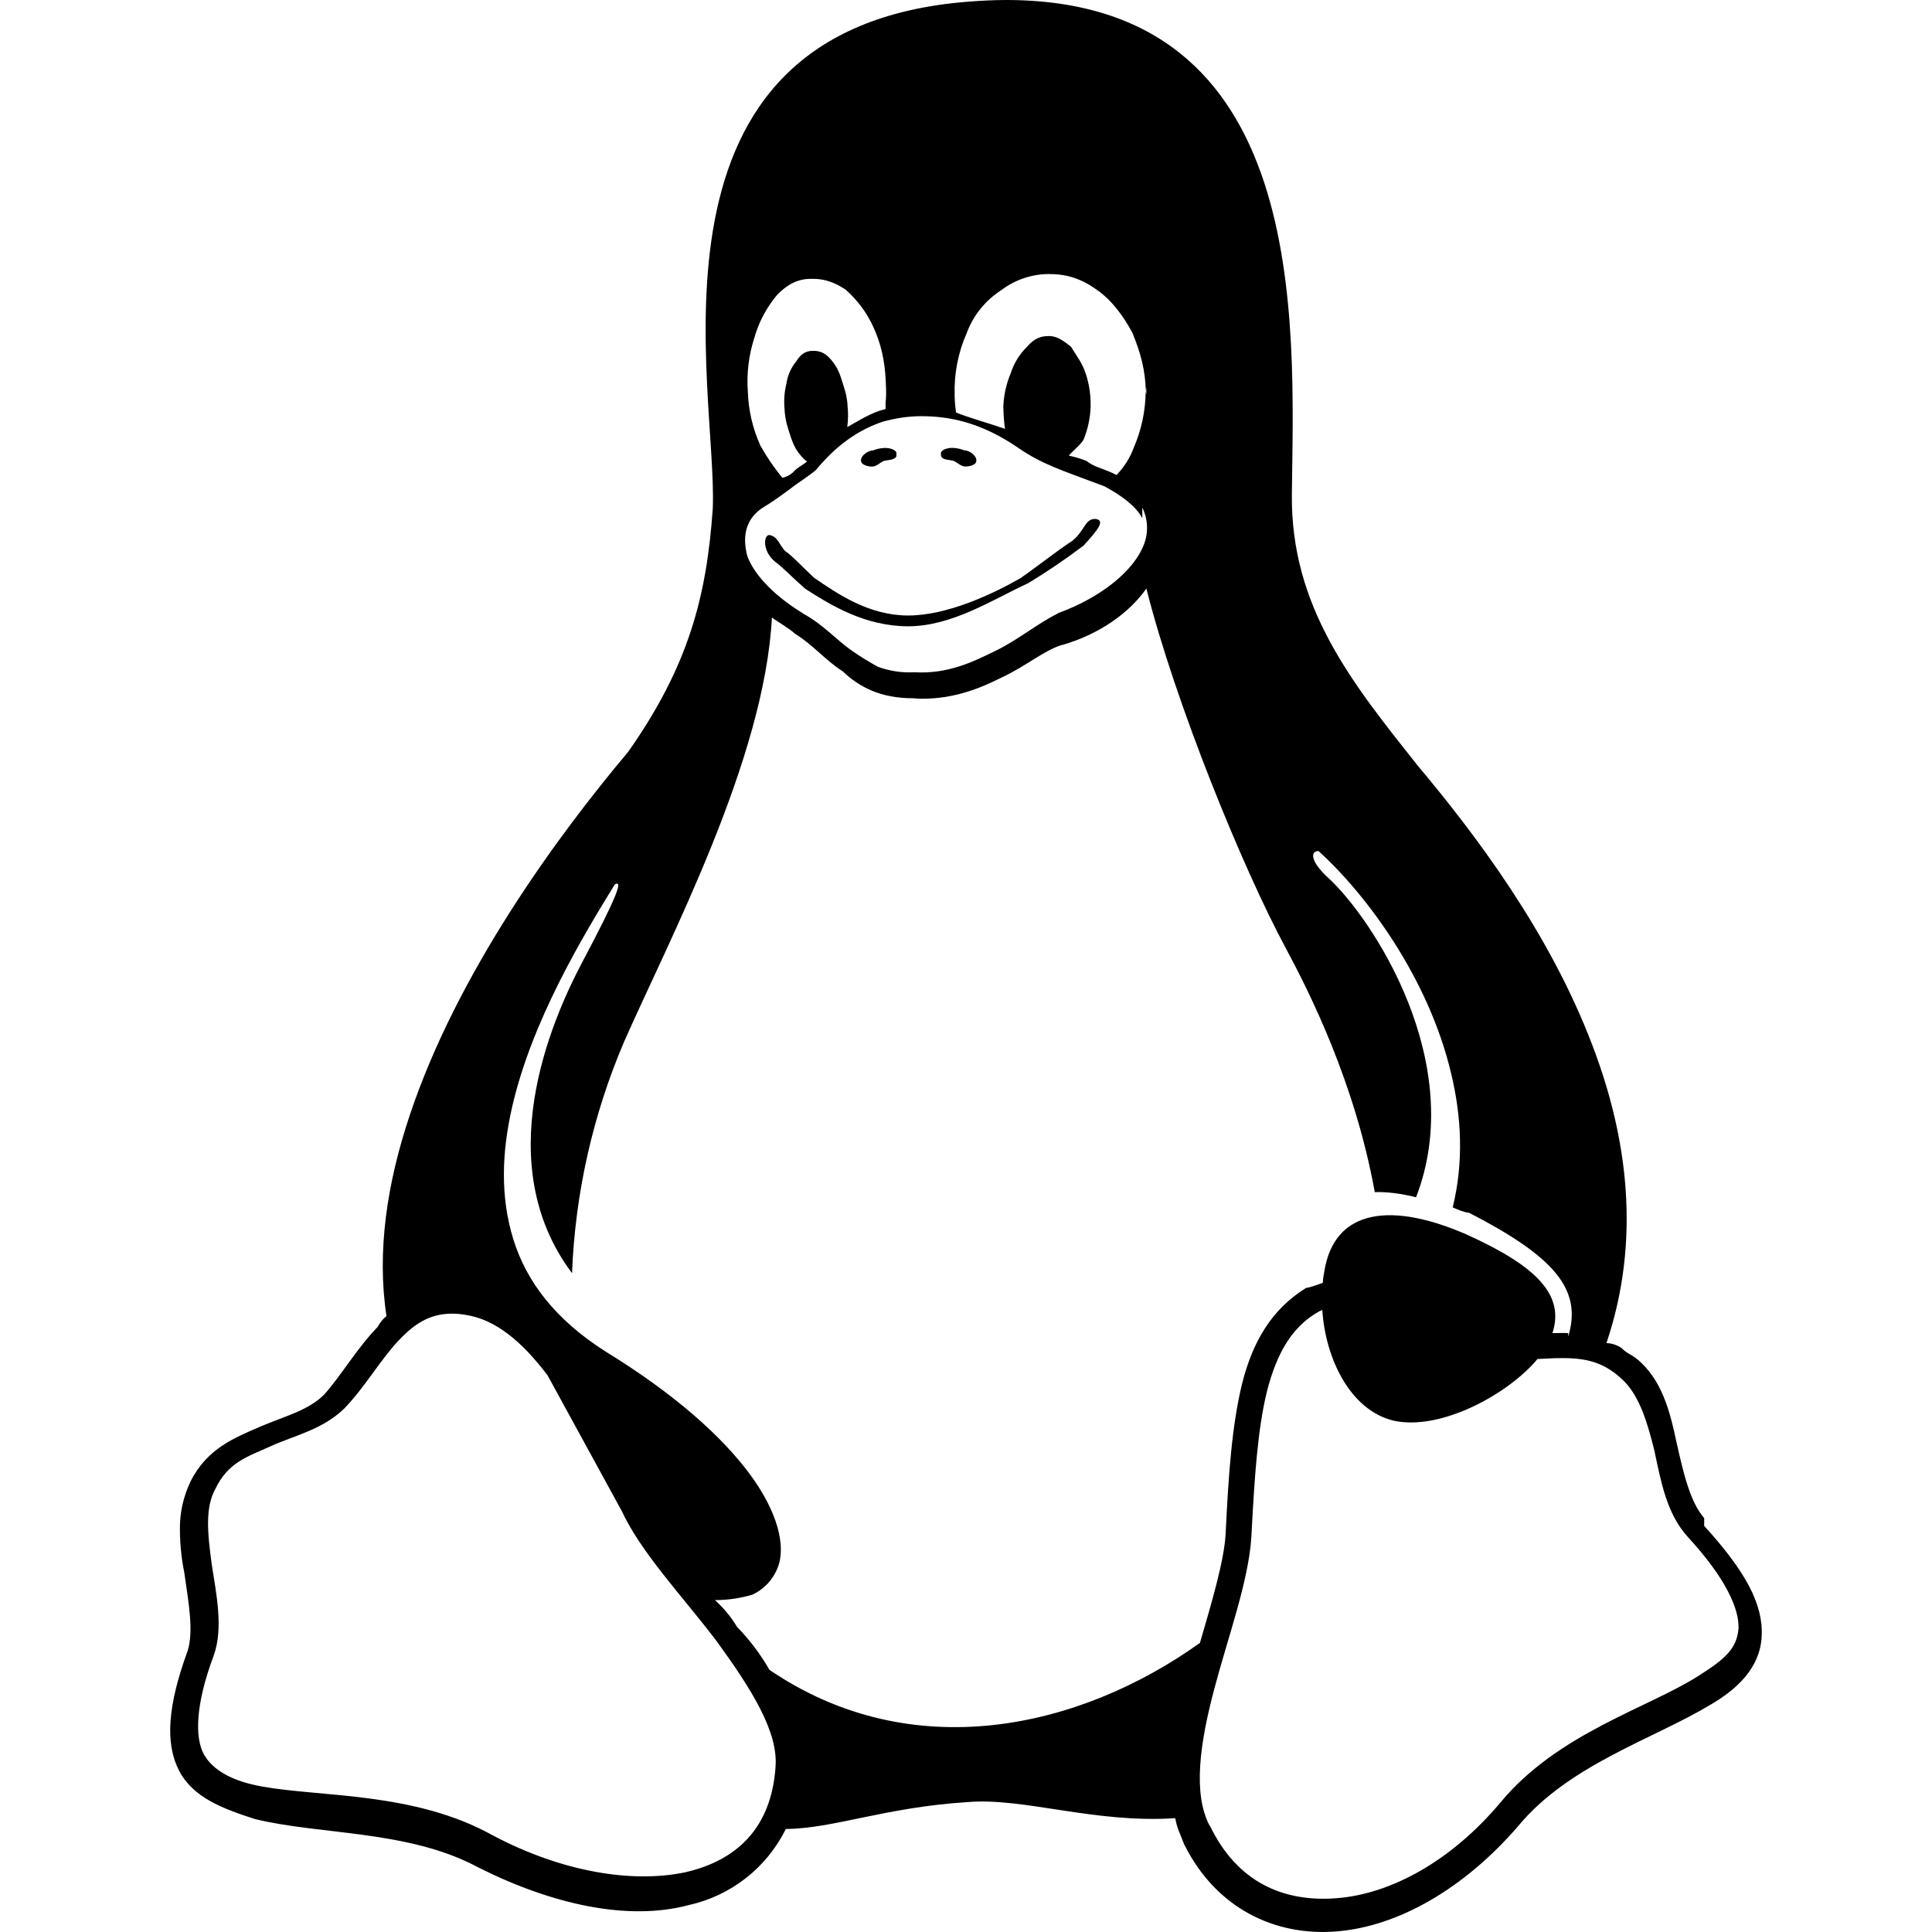
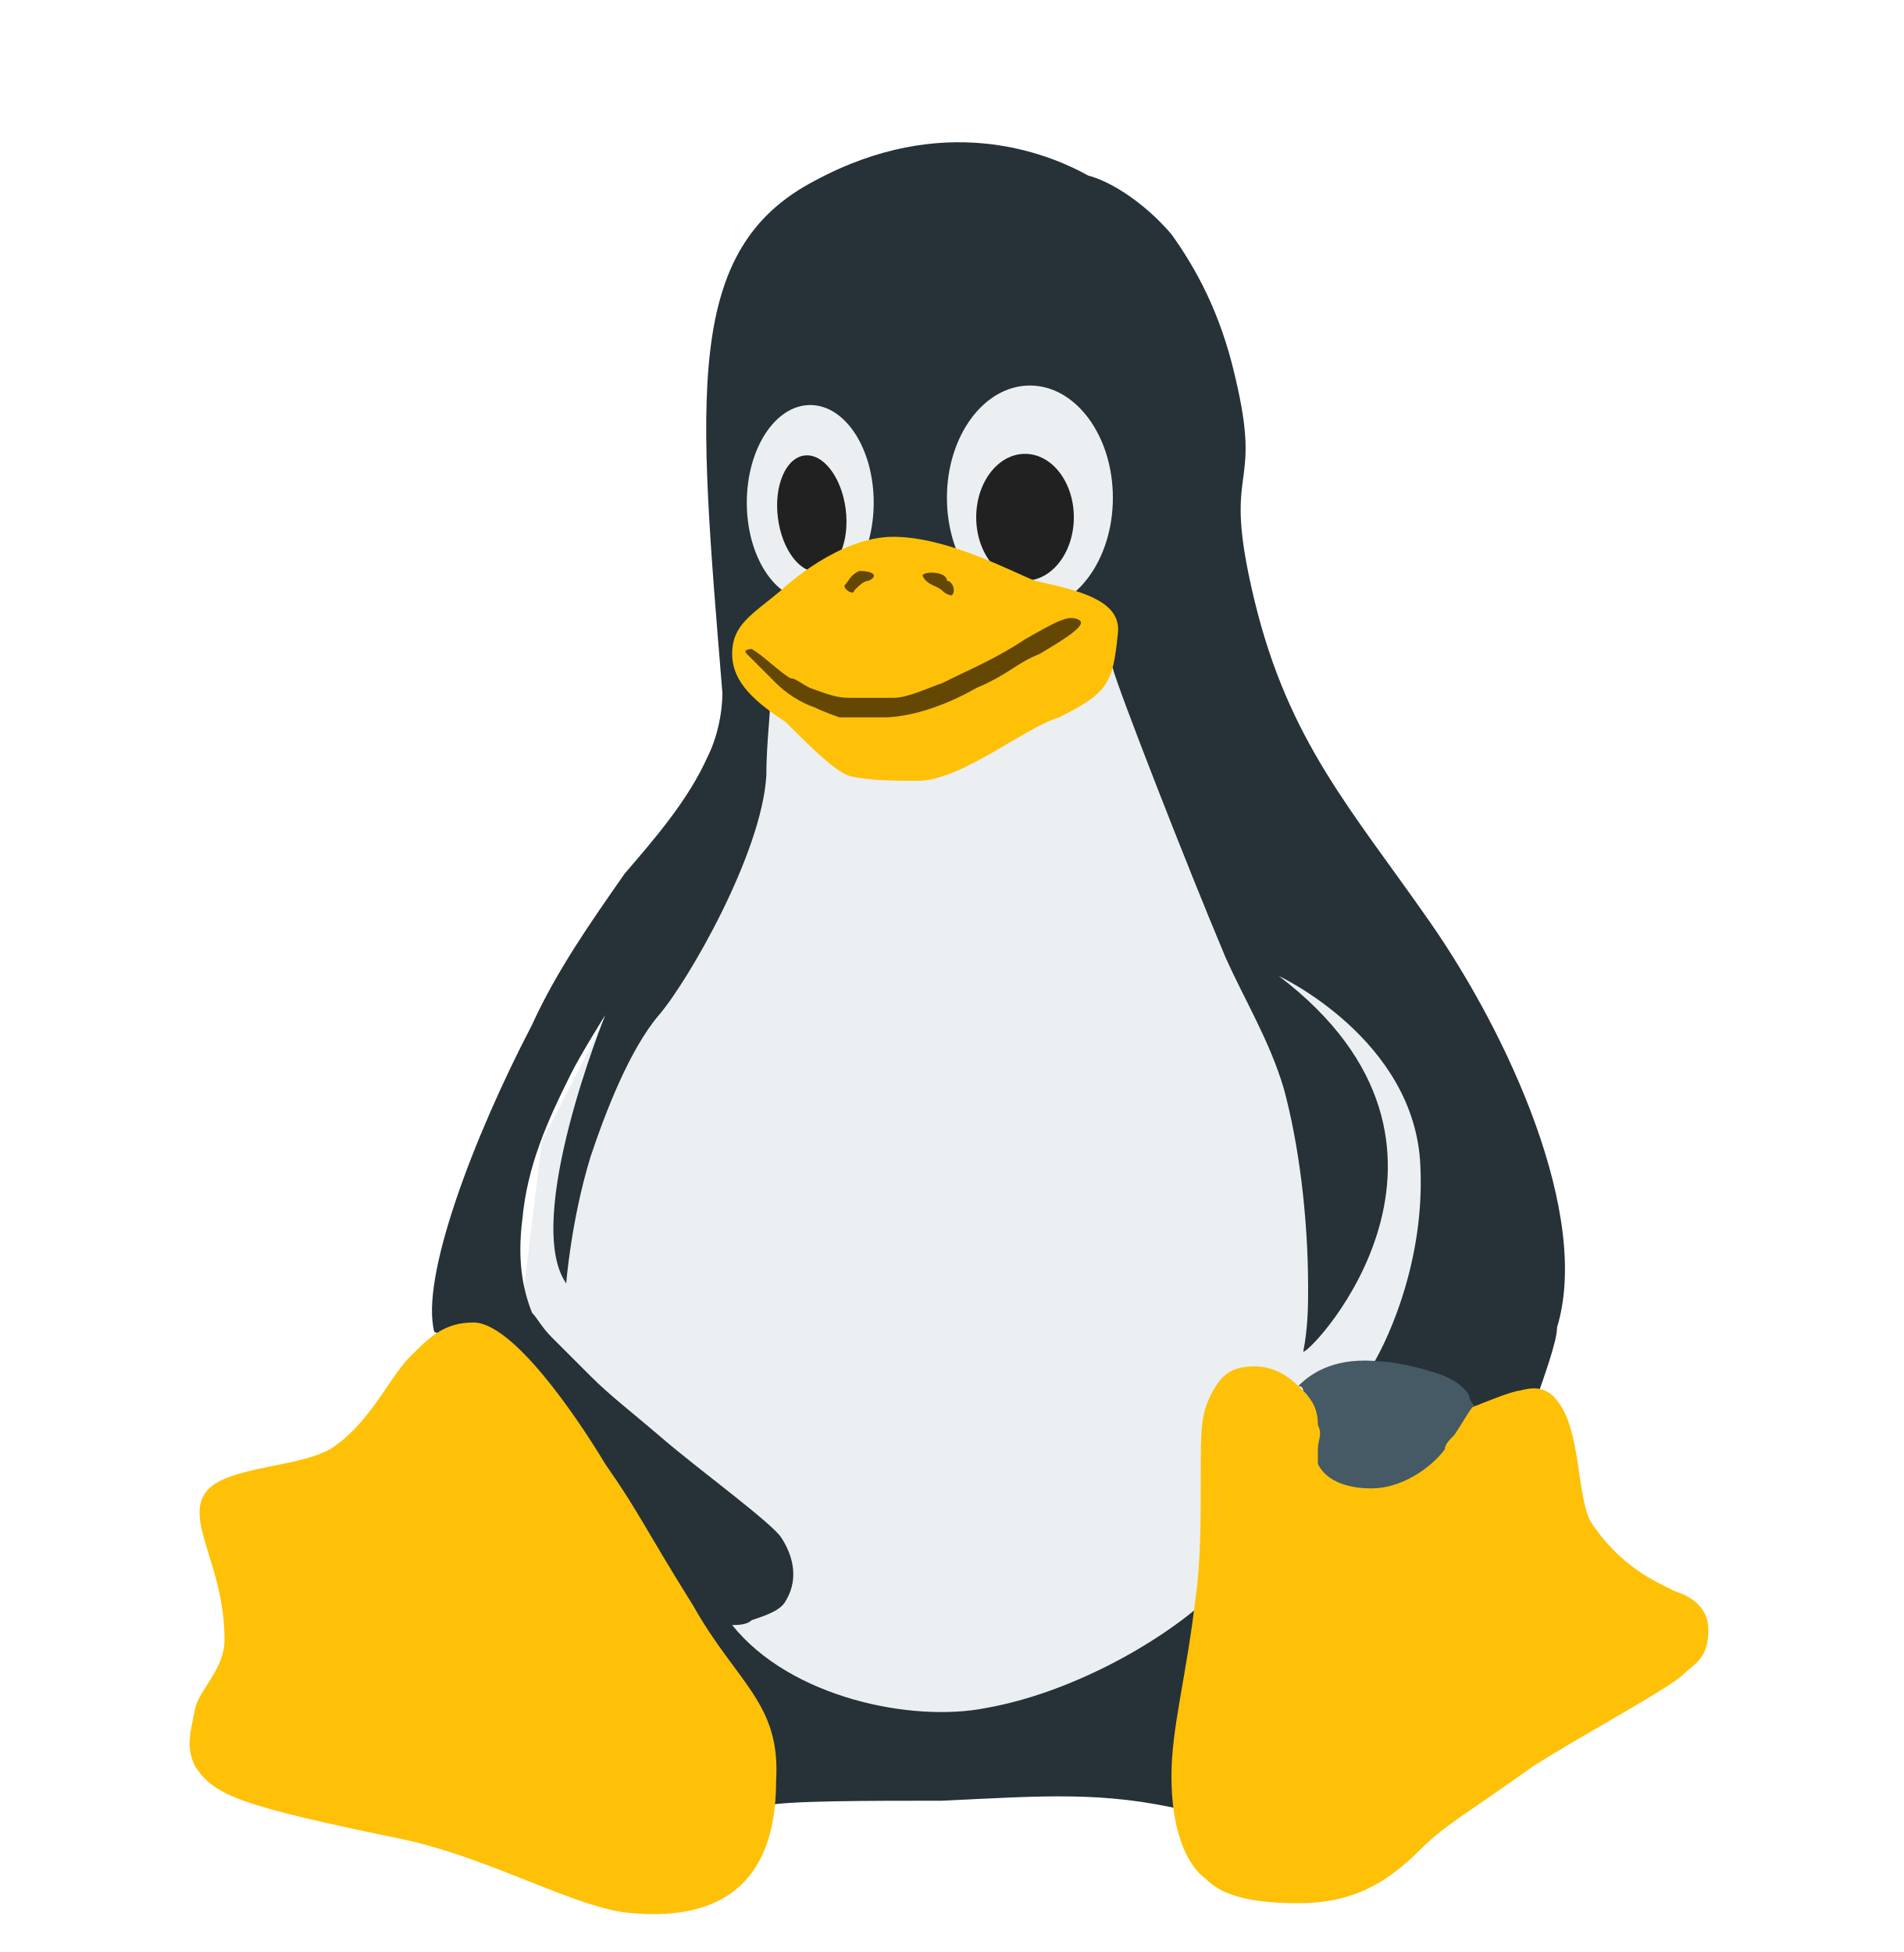
- <svg xmlns="http://www.w3.org/2000/svg" viewBox="0 0 24 24" fill="currentColor">
-   <path d="M12.504 0c-.155 0-.315.008-.48.021-4.226.333-3.105 4.807-3.17 6.298-.076 1.092-.3 1.953-1.05 3.02-.885 1.051-2.127 2.75-2.716 4.521-.278.832-.41 1.684-.287 2.489a.424.424 0 00-.11.135c-.26.268-.45.6-.663.839-.199.199-.485.267-.797.4-.313.136-.658.269-.864.68-.09.189-.136.394-.132.602 0 .199.027.4.055.536.058.399.116.728.04.97-.249.68-.28 1.145-.106 1.484.174.334.535.47.94.601.81.2 1.91.135 2.774.6.926.466 1.866.67 2.616.47.526-.116.97-.464 1.208-.946.587-.003 1.23-.269 2.26-.334.699-.058 1.574.267 2.577.2.025.134.063.198.114.333l.003.003c.391.778 1.113 1.132 1.884 1.071.771-.06 1.592-.536 2.257-1.306.631-.765 1.683-1.084 2.378-1.503.348-.199.629-.469.649-.853.023-.4-.2-.811-.714-1.376v-.097l-.003-.003c-.17-.2-.25-.535-.338-.926-.085-.401-.182-.786-.492-1.046h-.003c-.059-.054-.123-.067-.188-.135a.357.357 0 00-.19-.064c.431-1.278.264-2.55-.173-3.694-.533-1.41-1.465-2.638-2.175-3.483-.796-1.005-1.576-1.957-1.56-3.368.026-2.152.236-6.133-3.544-6.139zm.529 3.405h.013c.213 0 .396.062.584.198.19.135.33.332.438.533.105.259.158.459.166.724 0-.02.006-.04.006-.06v.105a.086.086 0 01-.004-.021l-.004-.024a1.807 1.807 0 01-.15.706.953.953 0 01-.213.335.71.71 0 00-.088-.042c-.104-.045-.198-.064-.284-.133a1.312 1.312 0 00-.22-.066c.05-.06.146-.133.183-.198.053-.128.082-.264.088-.402v-.02a1.21 1.21 0 00-.061-.4c-.045-.134-.101-.2-.183-.333-.084-.066-.167-.132-.267-.132h-.016c-.093 0-.176.03-.262.132a.8.8 0 00-.205.334 1.18 1.18 0 00-.09.4v.019c.002.089.008.179.02.267-.193-.067-.438-.135-.607-.202a1.635 1.635 0 01-.018-.2v-.02a1.772 1.772 0 01.15-.768c.082-.22.232-.406.43-.533a.985.985 0 01.594-.2zm-2.962.059h.036c.142 0 .27.048.399.135.146.129.264.288.344.465.09.199.14.4.153.667v.004c.007.134.006.2-.002.266v.08c-.03.007-.056.018-.083.024-.152.055-.274.135-.393.2.012-.09.013-.18.003-.267v-.015c-.012-.133-.04-.2-.082-.333a.613.613 0 00-.166-.267.248.248 0 00-.183-.064h-.021c-.071.006-.13.04-.186.132a.552.552 0 00-.12.27.944.944 0 00-.023.33v.015c.012.135.037.2.08.334.046.134.098.2.166.268.01.009.02.018.034.024-.07.057-.117.07-.176.136a.304.304 0 01-.131.068 2.62 2.62 0 01-.275-.402 1.772 1.772 0 01-.155-.667 1.759 1.759 0 01.08-.668 1.43 1.43 0 01.283-.535c.128-.133.26-.2.418-.2zm1.37 1.706c.332 0 .733.065 1.216.399.293.2.523.269 1.052.468h.003c.255.136.405.266.478.399v-.131a.571.571 0 01.016.47c-.123.31-.516.643-1.063.842v.002c-.268.135-.501.333-.775.465-.276.135-.588.292-1.012.267a1.139 1.139 0 01-.448-.067 3.566 3.566 0 01-.322-.198c-.195-.135-.363-.332-.612-.465v-.005h-.005c-.4-.246-.616-.512-.686-.71-.07-.268-.005-.47.193-.6.224-.135.38-.271.483-.336.104-.074.143-.102.176-.131h.002v-.003c.169-.202.436-.47.839-.601.139-.036.294-.065.466-.065zm2.8 2.142c.358 1.417 1.196 3.475 1.735 4.473.286.534.855 1.659 1.102 3.024.156-.005.33.018.513.064.646-1.671-.546-3.467-1.089-3.966-.22-.2-.232-.335-.123-.335.59.534 1.365 1.572 1.646 2.757.13.535.16 1.104.021 1.67.067.028.135.06.205.067 1.032.534 1.413.938 1.23 1.537v-.043c-.06-.003-.12 0-.18 0h-.016c.151-.467-.182-.825-1.065-1.224-.915-.4-1.646-.336-1.77.465-.008.043-.013.066-.018.135-.068.023-.139.053-.209.064-.43.268-.662.669-.793 1.187-.13.533-.17 1.156-.205 1.869v.003c-.02.334-.17.838-.319 1.35-1.5 1.072-3.58 1.538-5.348.334a2.645 2.645 0 00-.402-.533 1.45 1.45 0 00-.275-.333c.182 0 .338-.03.465-.067a.615.615 0 00.314-.334c.108-.267 0-.697-.345-1.163-.345-.467-.931-.995-1.788-1.521-.63-.4-.986-.87-1.15-1.396-.165-.534-.143-1.085-.015-1.645.245-1.07.873-2.11 1.274-2.763.107-.065.037.135-.408.974-.396.751-1.14 2.497-.122 3.854a8.123 8.123 0 01.647-2.876c.564-1.278 1.743-3.504 1.836-5.268.048.036.217.135.289.202.218.133.38.333.59.465.21.201.477.335.876.335.039.003.075.006.11.006.412 0 .73-.134.997-.268.29-.134.52-.334.74-.4h.005c.467-.135.835-.402 1.044-.7zm2.185 8.958c.037.6.343 1.245.882 1.377.588.134 1.434-.333 1.791-.765l.211-.01c.315-.007.577.01.847.268l.003.003c.208.199.305.53.391.876.085.4.154.78.409 1.066.486.527.645.906.636 1.14l.003-.007v.018l-.003-.012c-.015.262-.185.396-.498.595-.63.401-1.746.712-2.457 1.57-.618.737-1.37 1.14-2.036 1.191-.664.053-1.237-.2-1.574-.898l-.005-.003c-.21-.4-.12-1.025.056-1.69.176-.668.428-1.344.463-1.897.037-.714.076-1.335.195-1.814.12-.465.308-.797.641-.984l.045-.022zm-10.814.049h.01c.053 0 .105.005.157.014.376.055.706.333 1.023.752l.91 1.664.003.003c.243.533.754 1.064 1.189 1.637.434.598.77 1.131.729 1.57v.006c-.057.744-.48 1.148-1.125 1.294-.645.135-1.52.002-2.395-.464-.968-.536-2.118-.469-2.857-.602-.369-.066-.61-.2-.723-.4-.11-.2-.113-.602.123-1.23v-.004l.002-.003c.117-.334.03-.752-.027-1.118-.055-.401-.083-.71.043-.94.16-.334.396-.4.69-.533.294-.135.64-.202.915-.47h.002v-.002c.256-.268.445-.601.668-.838.19-.201.38-.336.663-.336zm7.159-9.074c-.435.201-.945.535-1.488.535-.542 0-.97-.267-1.28-.466-.154-.134-.28-.268-.373-.335-.164-.134-.144-.333-.074-.333.109.016.129.134.199.2.096.066.215.2.36.333.292.2.68.467 1.167.467.485 0 1.053-.267 1.398-.466.195-.135.445-.334.648-.467.156-.136.149-.267.279-.267.128.016.034.134-.147.332a8.097 8.097 0 01-.69.468zm-1.082-1.583V5.64c-.006-.02.013-.042.029-.05.074-.043.18-.027.26.004.063 0 .16.067.15.135-.006.049-.085.066-.135.066-.055 0-.092-.043-.141-.068-.052-.018-.146-.008-.163-.065zm-.551 0c-.02.058-.113.049-.166.066-.047.025-.086.068-.14.068-.05 0-.13-.02-.136-.068-.01-.066.088-.133.15-.133.08-.031.184-.047.259-.005.019.009.036.03.03.05v.02h.003z" />
+ <svg xmlns="http://www.w3.org/2000/svg" viewBox="5 5 39 40">
+   <polygon fill="#ECEFF1" points="20.1,18.2 20.2,20.5 18.6,23.5 16.1,28.4 15.6,32.5 17.4,38.3 21.5,40.6 27.7,40.6 33.5,36.2 36.1,29.3 30.1,22 28.4,17.9" />
+   <path fill="#263238" d="M34.3,23.9c-1.6-2.3-2.9-3.7-3.6-6.6c-0.7-2.9,0.2-2.1-0.4-4.6c-0.3-1.3-0.8-2.2-1.3-2.9c-0.6-0.7-1.3-1.1-1.7-1.2c-0.9-0.5-3-1.3-5.6,0.1c-2.7,1.4-2.4,4.4-1.9,10.5c0,0.4-0.1,0.9-0.3,1.3c-0.4,0.9-1.1,1.7-1.7,2.4c-0.7,1-1.4,2-1.9,3.1c-1.2,2.3-2.3,5.2-2,6.3c0.5-0.1,6.8,9.5,6.8,9.7c0.4-0.1,2.1-0.1,3.6-0.1c2.1-0.1,3.3-0.2,5,0.2c0-0.3-0.1-0.6-0.1-0.9c0-0.6,0.1-1.1,0.2-1.8c0.1-0.5,0.2-1,0.3-1.6c-1,0.9-2.8,1.9-4.5,2.2c-1.5,0.3-4-0.2-5.2-1.7c0.1,0,0.3,0,0.4-0.1c0.3-0.1,0.6-0.2,0.7-0.4c0.3-0.5,0.1-1-0.1-1.3c-0.2-0.3-1.7-1.4-2.4-2c-0.7-0.6-1.1-0.9-1.5-1.3c0,0-0.6-0.6-0.8-0.8c-0.2-0.2-0.3-0.4-0.4-0.5c-0.2-0.5-0.3-1.1-0.2-1.9c0.1-1.1,0.5-2,1-3c0.2-0.4,0.7-1.2,0.7-1.2s-1.7,4.2-0.8,5.5c0,0,0.1-1.3,0.5-2.6c0.3-0.9,0.8-2.2,1.4-2.9s2.1-3.3,2.2-4.9c0-0.7,0.1-1.4,0.1-1.9c-0.4-0.4,6.6-1.4,7-0.3c0.1,0.4,1.5,4,2.3,5.9c0.4,0.9,0.9,1.7,1.2,2.7c0.3,1.1,0.5,2.6,0.5,4.1c0,0.3,0,0.8-0.1,1.3c0.2,0,4.1-4.2-0.5-7.7c0,0,2.8,1.3,2.9,3.9c0.1,2.1-0.8,3.8-1,4.1c0.1,0,2.1,0.9,2.2,0.9c0.4,0,1.2-0.3,1.2-0.3c0.1-0.3,0.4-1.1,0.4-1.4C37.6,29.9,35.9,26.2,34.3,23.9z" />
+   <ellipse fill="#ECEFF1" cx="21.6" cy="15.3" rx="1.3" ry="2" />
+   <ellipse fill="#ECEFF1" cx="26.1" cy="15.2" rx="1.7" ry="2.3" />
+   <ellipse transform="matrix(-0.1254 -0.9921 0.9921 -0.1254 8.9754 38.9969)" fill="#212121" cx="21.7" cy="15.5" rx="1.2" ry="0.7" />
+   <ellipse fill="#212121" cx="26" cy="15.6" rx="1" ry="1.3" />
+   <path fill="#FFC107" d="M39.3,37.6c-0.4-0.2-1.1-0.5-1.7-1.4c-0.3-0.5-0.2-1.9-0.7-2.5c-0.3-0.4-0.7-0.2-0.8-0.2c-0.9,0.2-3,1.6-4.4,0c-0.2-0.2-0.5-0.5-1-0.5c-0.5,0-0.7,0.2-0.9,0.6s-0.2,0.7-0.2,1.7c0,0.8,0,1.7-0.1,2.4c-0.2,1.7-0.5,2.7-0.5,3.7c0,1.1,0.3,1.8,0.7,2.1c0.3,0.3,0.8,0.5,1.9,0.5c1.1,0,1.8-0.4,2.5-1.1c0.5-0.5,0.9-0.7,2.3-1.7c1.1-0.7,2.8-1.6,3.1-1.9c0.2-0.2,0.5-0.3,0.5-0.9C40,37.9,39.6,37.7,39.3,37.6z" />
+   <path fill="#FFC107" d="M19.2,37.9c-1-1.6-1.1-1.9-1.8-2.9c-0.6-1-1.9-2.9-2.7-2.9c-0.6,0-0.9,0.3-1.3,0.7c-0.4,0.4-0.8,1.3-1.5,1.8c-0.6,0.5-2.3,0.4-2.7,1c-0.4,0.6,0.4,1.5,0.4,3c0,0.6-0.5,1-0.6,1.4c-0.1,0.5-0.2,0.8,0,1.2c0.4,0.6,0.9,0.8,4.3,1.5c1.8,0.4,3.5,1.4,4.6,1.5c1.1,0.1,3,0,3-2.7C21,39.9,20.1,39.5,19.2,37.9z" />
+   <path fill="#FFC107" d="M21.1,19.8C20.5,19.4,20,19,20,18.4c0-0.6,0.4-0.8,1-1.3c0.1-0.1,1.2-1.1,2.3-1.1s2.4,0.7,2.9,0.9c0.9,0.2,1.8,0.4,1.7,1.1c-0.1,1-0.2,1.2-1.2,1.7c-0.7,0.2-2,1.3-2.9,1.3c-0.4,0-1,0-1.4-0.1C22.1,20.8,21.6,20.3,21.1,19.8z" />
+   <path fill="#634703" d="M20.9,19c0.2,0.2,0.5,0.4,0.8,0.5c0.2,0.1,0.5,0.2,0.5,0.2c0.4,0,0.7,0,0.9,0c0.5,0,1.2-0.2,1.9-0.6c0.7-0.3,0.8-0.5,1.3-0.7c0.5-0.3,1-0.6,0.8-0.7c-0.2-0.1-0.4,0-1.1,0.4c-0.6,0.4-1.1,0.6-1.7,0.9c-0.3,0.1-0.7,0.3-1,0.3c-0.3,0-0.6,0-0.9,0c-0.3,0-0.5-0.1-0.8-0.2c-0.2-0.1-0.3-0.2-0.4-0.2c-0.2-0.1-0.6-0.5-0.8-0.6c0,0-0.2,0-0.1,0.1C20.6,18.7,20.7,18.8,20.9,19z" />
+   <path fill="#634703" d="M23.9,16.8c0.1,0.2,0.3,0.2,0.4,0.3c0.1,0.1,0.2,0.1,0.2,0.1c0.1-0.1,0-0.3-0.1-0.3C24.4,16.7,23.9,16.7,23.9,16.8z" />
+   <path fill="#634703" d="M22.3,17c0,0.1,0.2,0.2,0.2,0.1c0.1-0.1,0.2-0.2,0.3-0.2c0.2-0.1,0.1-0.2-0.2-0.2C22.4,16.8,22.4,16.9,22.3,17z" />
+   <path fill="#455A64" d="M32,34.7c0,0.1,0,0.2,0,0.3c0.2,0.4,0.7,0.5,1.1,0.5c0.6,0,1.2-0.4,1.5-0.8c0-0.1,0.1-0.2,0.2-0.3c0.2-0.3,0.3-0.5,0.4-0.6c0,0-0.1-0.1-0.1-0.2c-0.1-0.2-0.4-0.4-0.8-0.5c-0.3-0.1-0.8-0.2-1-0.2c-0.9-0.1-1.4,0.2-1.7,0.5c0,0,0.1,0,0.1,0.1c0.2,0.2,0.3,0.4,0.3,0.7C32.1,34.4,32,34.5,32,34.7z" />
</svg>
